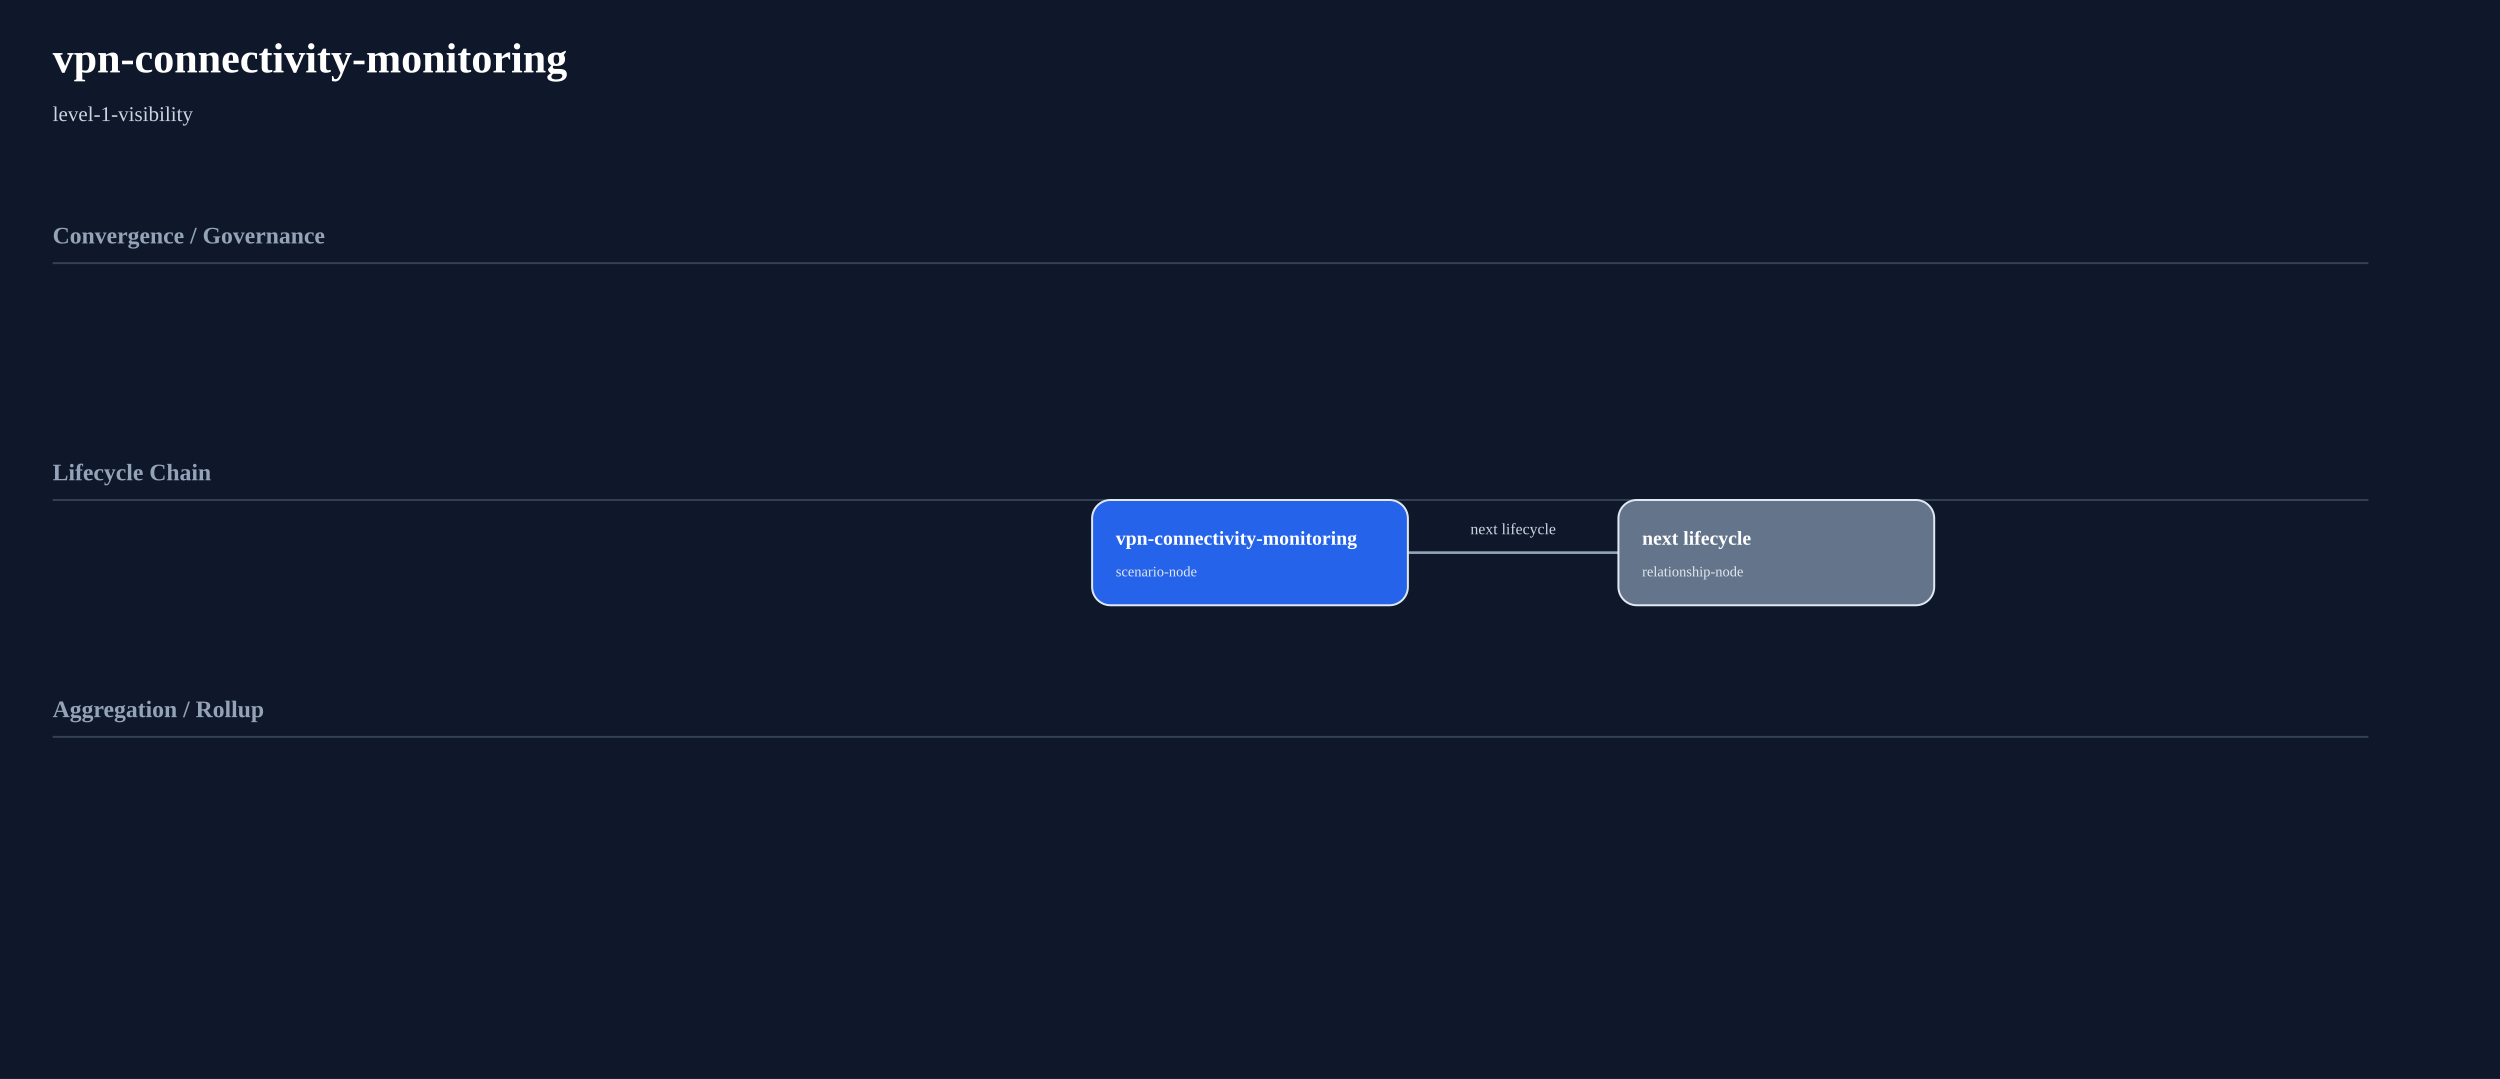
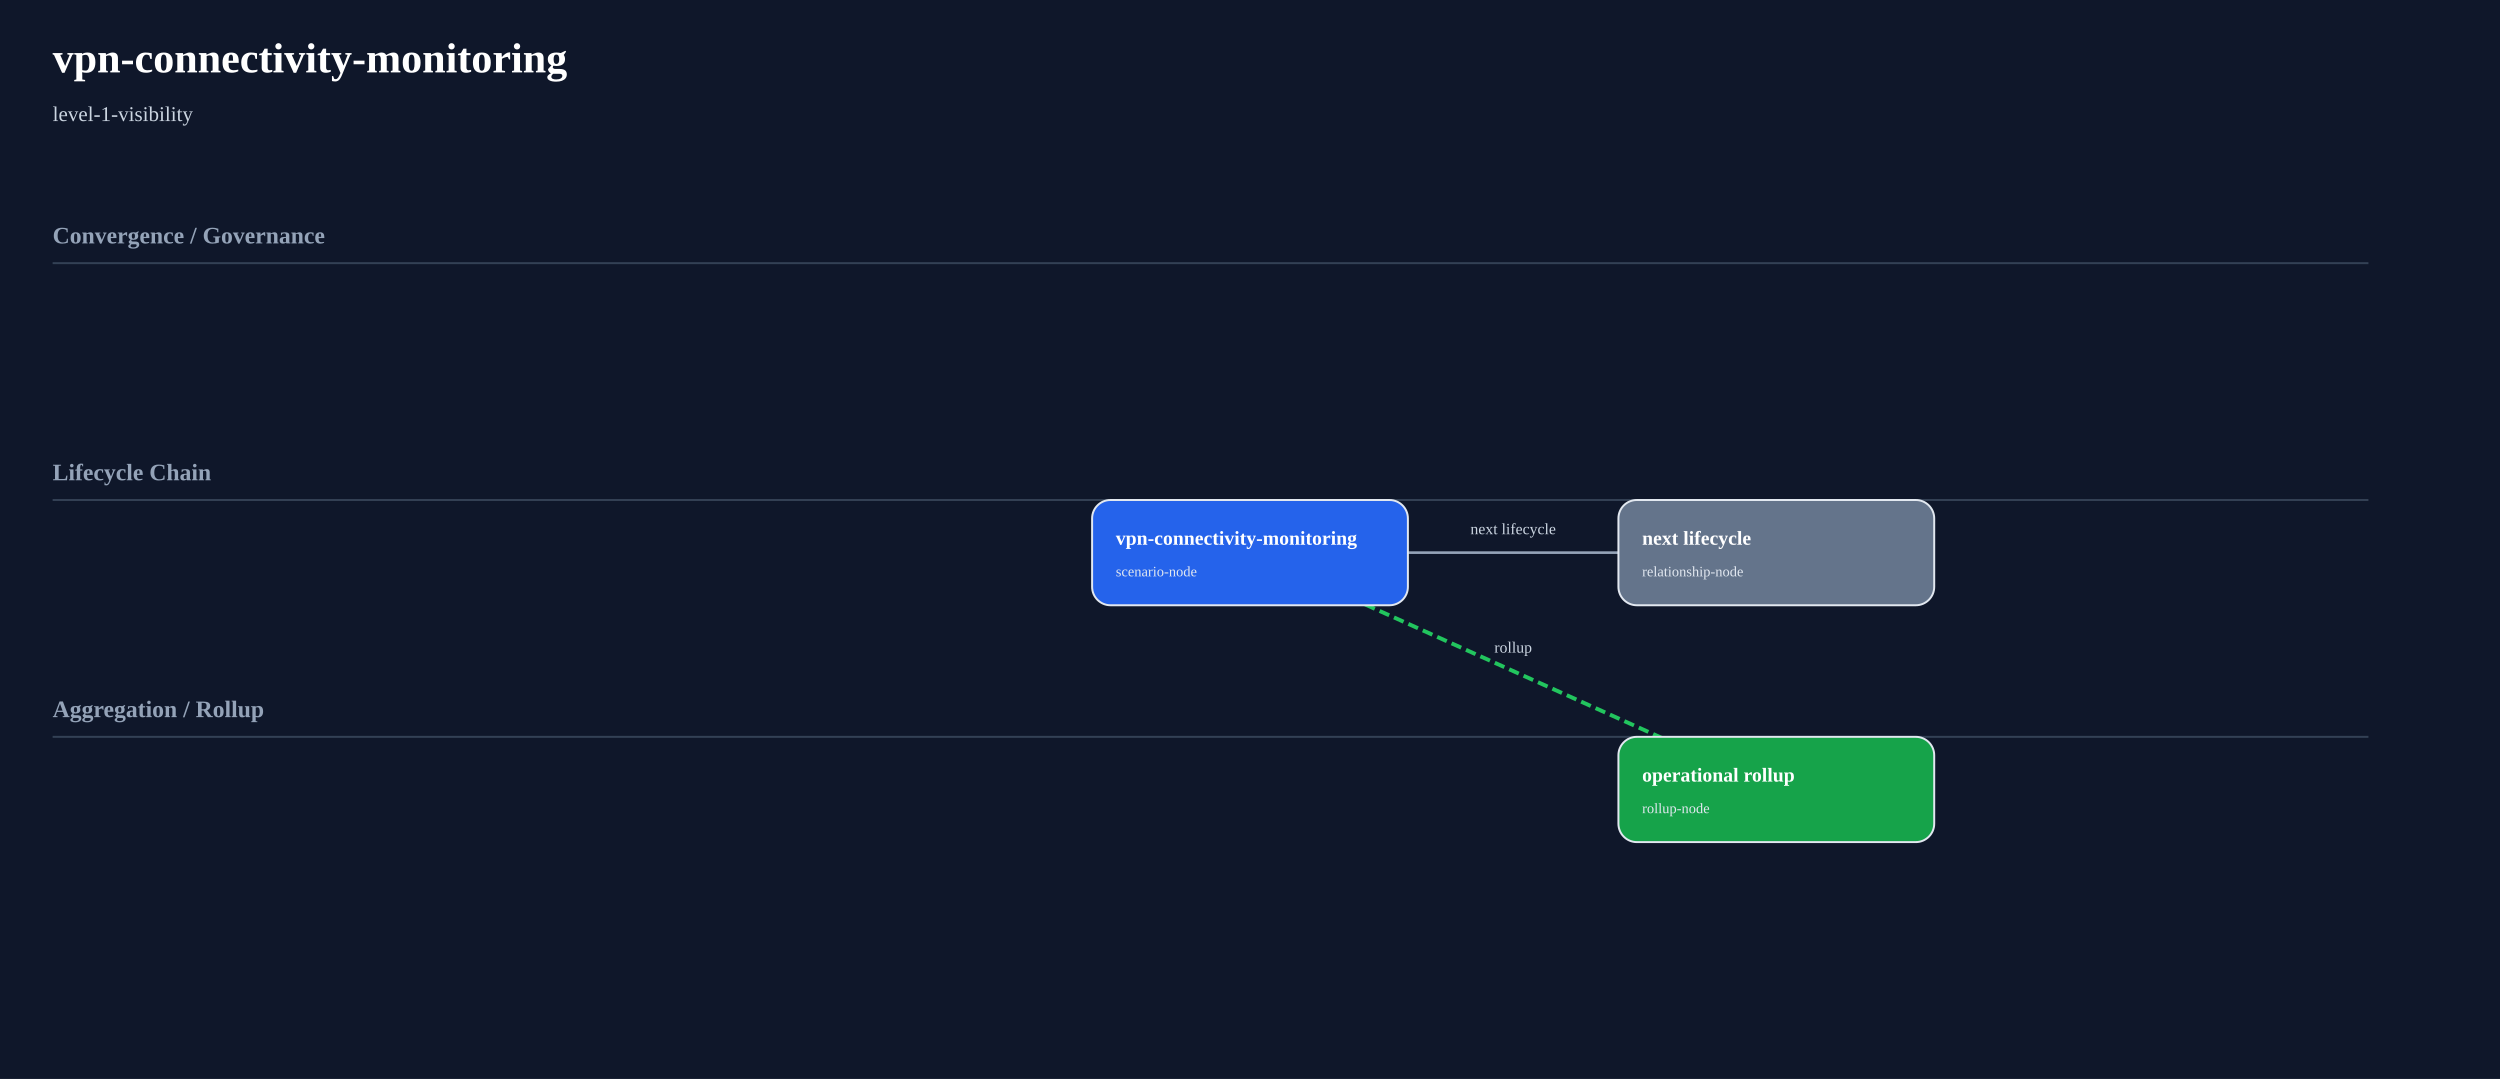
<svg xmlns="http://www.w3.org/2000/svg" width="1900" height="820">
  <rect width="100%" height="100%" fill="#0f172a" />
  <defs>
    <marker id="arrow" markerWidth="10" markerHeight="10" refX="9" refY="3" orient="auto" markerUnits="strokeWidth">
      <path d="M0,0 L0,6 L9,3 z" fill="#94a3b8" />
    </marker>
  </defs>
  <text x="40" y="55" fill="#ffffff" font-size="32" font-weight="bold">vpn-connectivity-monitoring</text>
  <text x="40" y="92" fill="#cbd5e1" font-size="16">level-1-visibility</text>
  <text x="40" y="185" fill="#94a3b8" font-size="18" font-weight="bold">Convergence / Governance</text>
  <text x="40" y="365" fill="#94a3b8" font-size="18" font-weight="bold">Lifecycle Chain</text>
  <text x="40" y="545" fill="#94a3b8" font-size="18" font-weight="bold">Aggregation / Rollup</text>
  <line x1="40" y1="200" x2="1800" y2="200" stroke="#334155" stroke-width="1.5" />
  <line x1="40" y1="380" x2="1800" y2="380" stroke="#334155" stroke-width="1.5" />
  <line x1="40" y1="560" x2="1800" y2="560" stroke="#334155" stroke-width="1.5" />
  <line x1="950" y1="420" x2="1350" y2="420" stroke="#94a3b8" stroke-width="2" stroke-dasharray="" marker-end="url(#arrow)" />
  <text x="1150.0" y="406.0" fill="#cbd5e1" font-size="12" text-anchor="middle">next lifecycle</text>
+   <line x1="950" y1="420" x2="1350" y2="600" stroke="#22c55e" stroke-width="3" stroke-dasharray="8,4" marker-end="url(#arrow)" />
+   <text x="1150.0" y="496.0" fill="#cbd5e1" font-size="12" text-anchor="middle">rollup</text>
  <rect x="830" y="380" width="240" height="80" rx="14" fill="#2563eb" stroke="#e2e8f0" stroke-width="1.5" />
  <text x="848" y="414" fill="#ffffff" font-size="15" font-weight="bold">vpn-connectivity-monitoring</text>
  <text x="848" y="438" fill="#e2e8f0" font-size="11">scenario-node</text>
  <rect x="1230" y="380" width="240" height="80" rx="14" fill="#64748b" stroke="#e2e8f0" stroke-width="1.5" />
  <text x="1248" y="414" fill="#ffffff" font-size="15" font-weight="bold">next lifecycle</text>
  <text x="1248" y="438" fill="#e2e8f0" font-size="11">relationship-node</text>
+   <rect x="1230" y="560" width="240" height="80" rx="14" fill="#16a34a" stroke="#e2e8f0" stroke-width="1.5" />
+   <text x="1248" y="594" fill="#ffffff" font-size="15" font-weight="bold">operational rollup</text>
+   <text x="1248" y="618" fill="#e2e8f0" font-size="11">rollup-node</text>
</svg>
